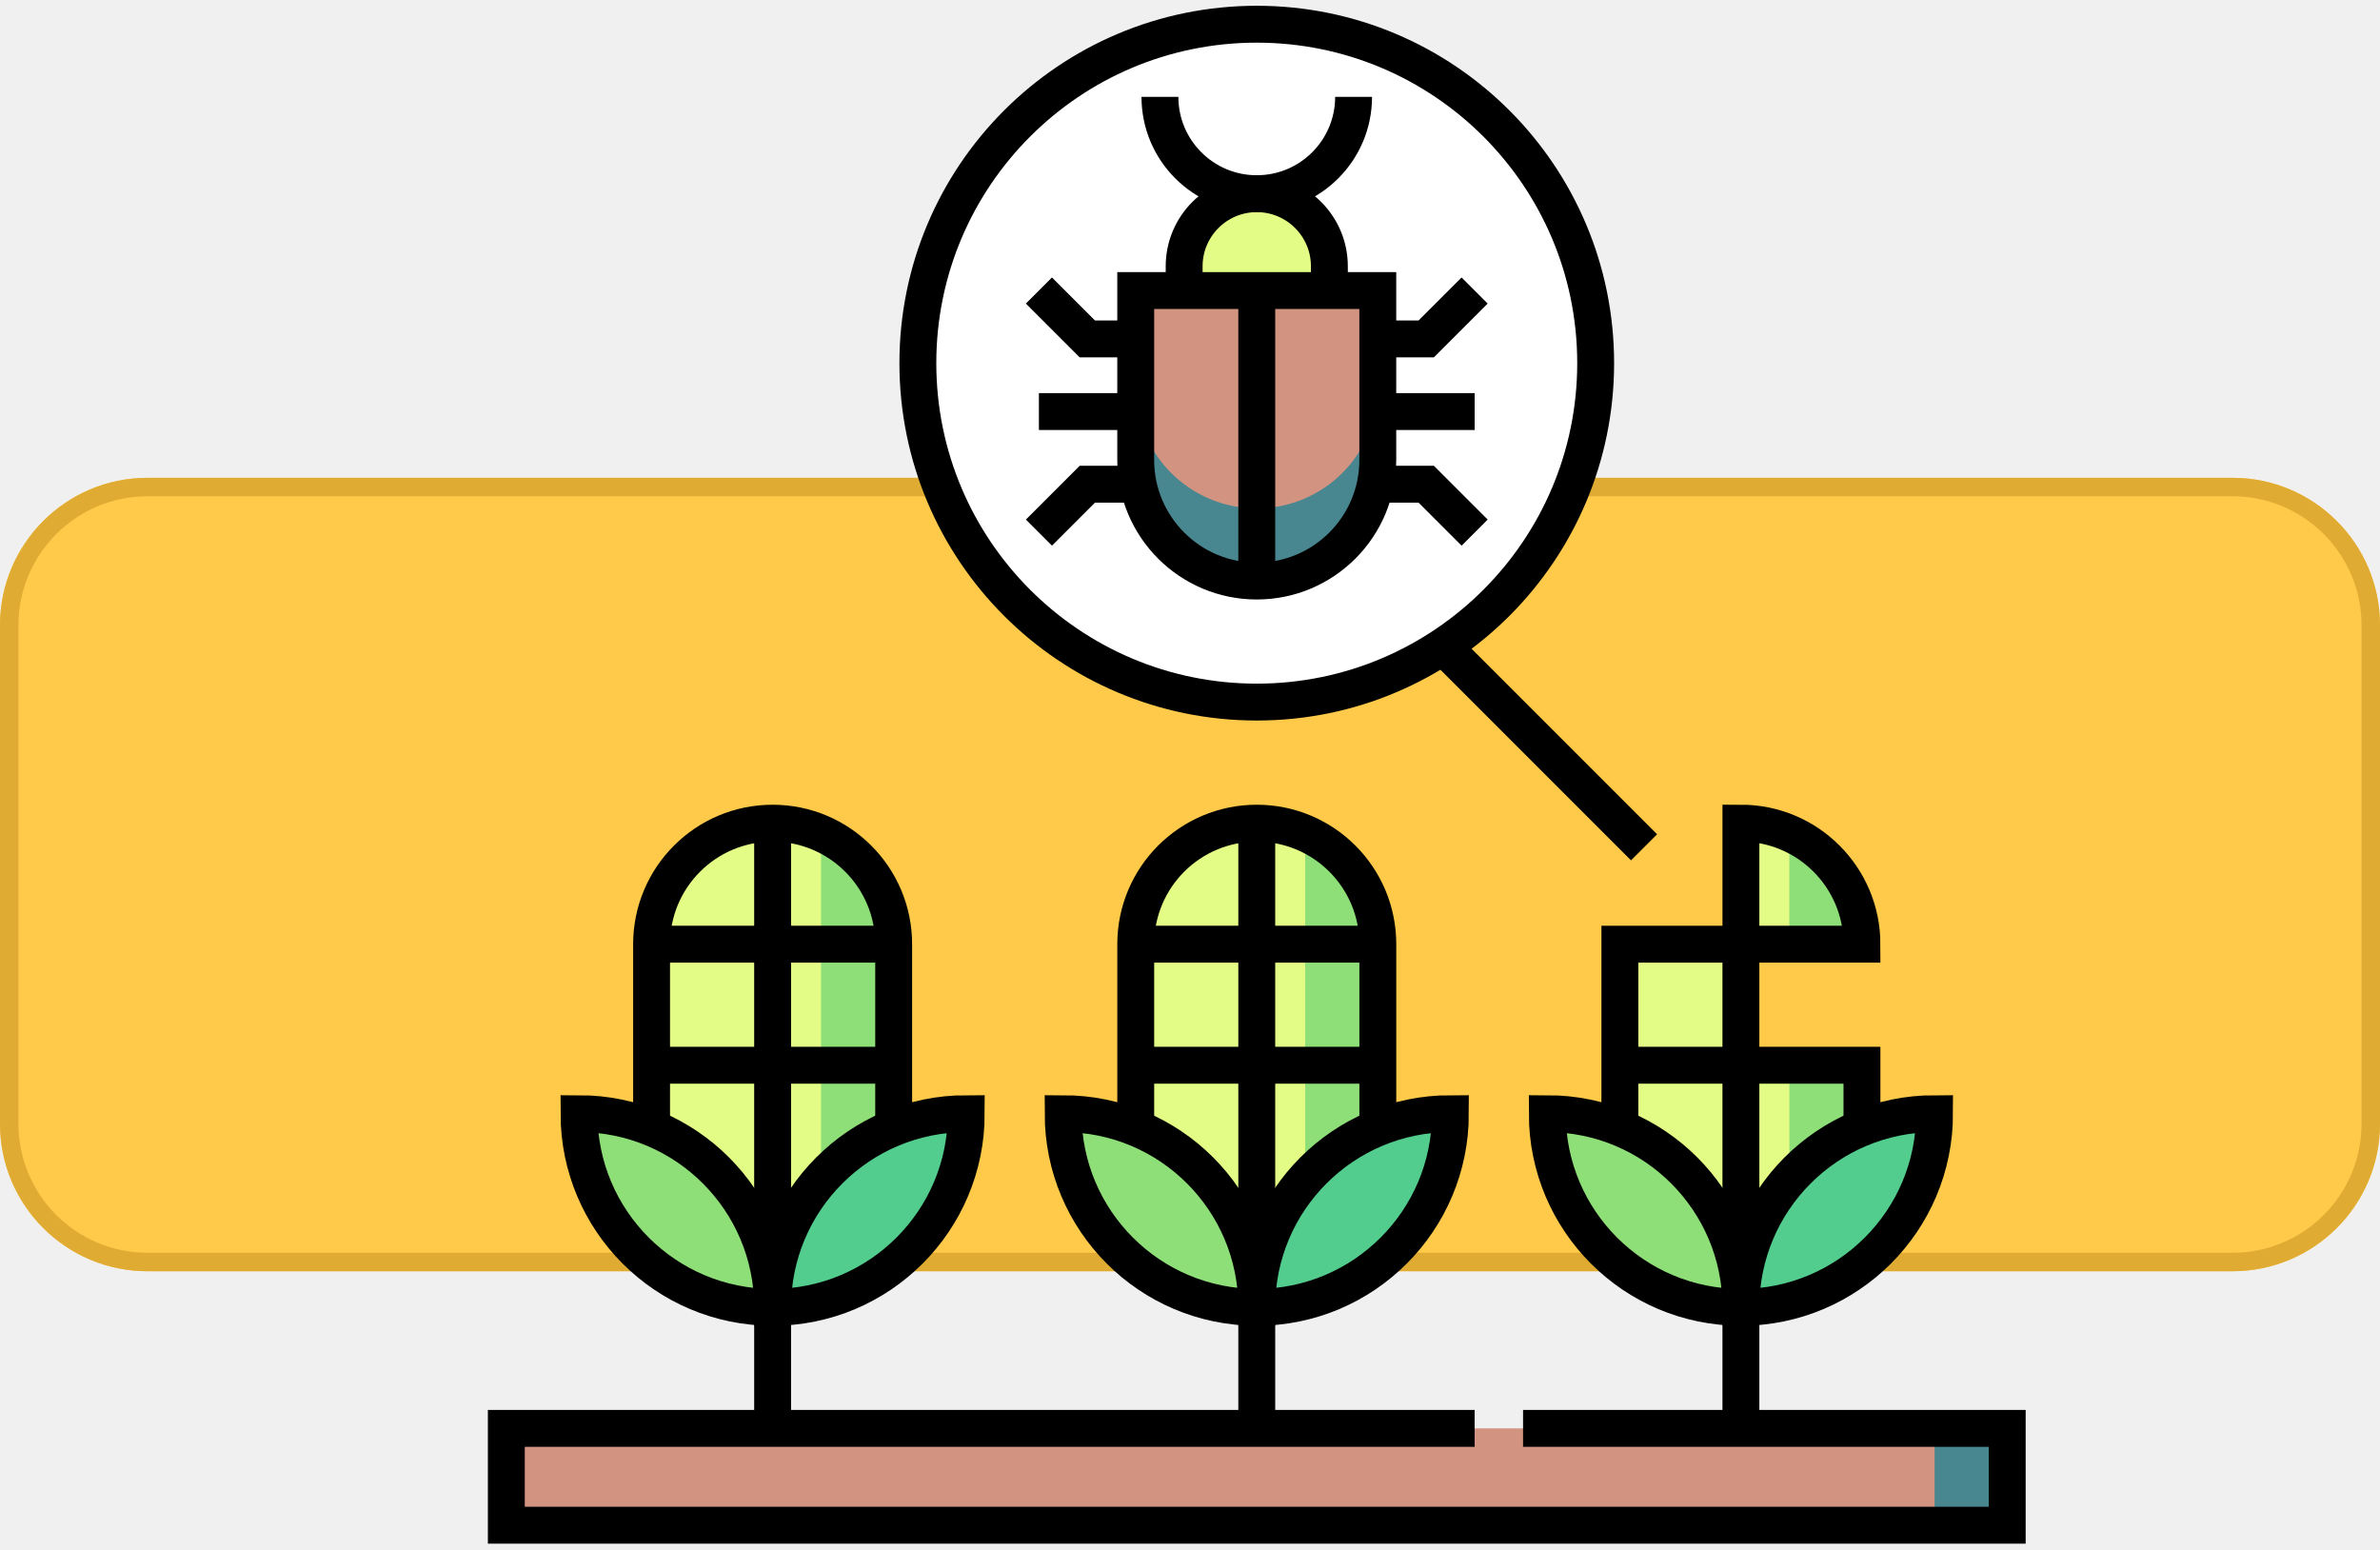
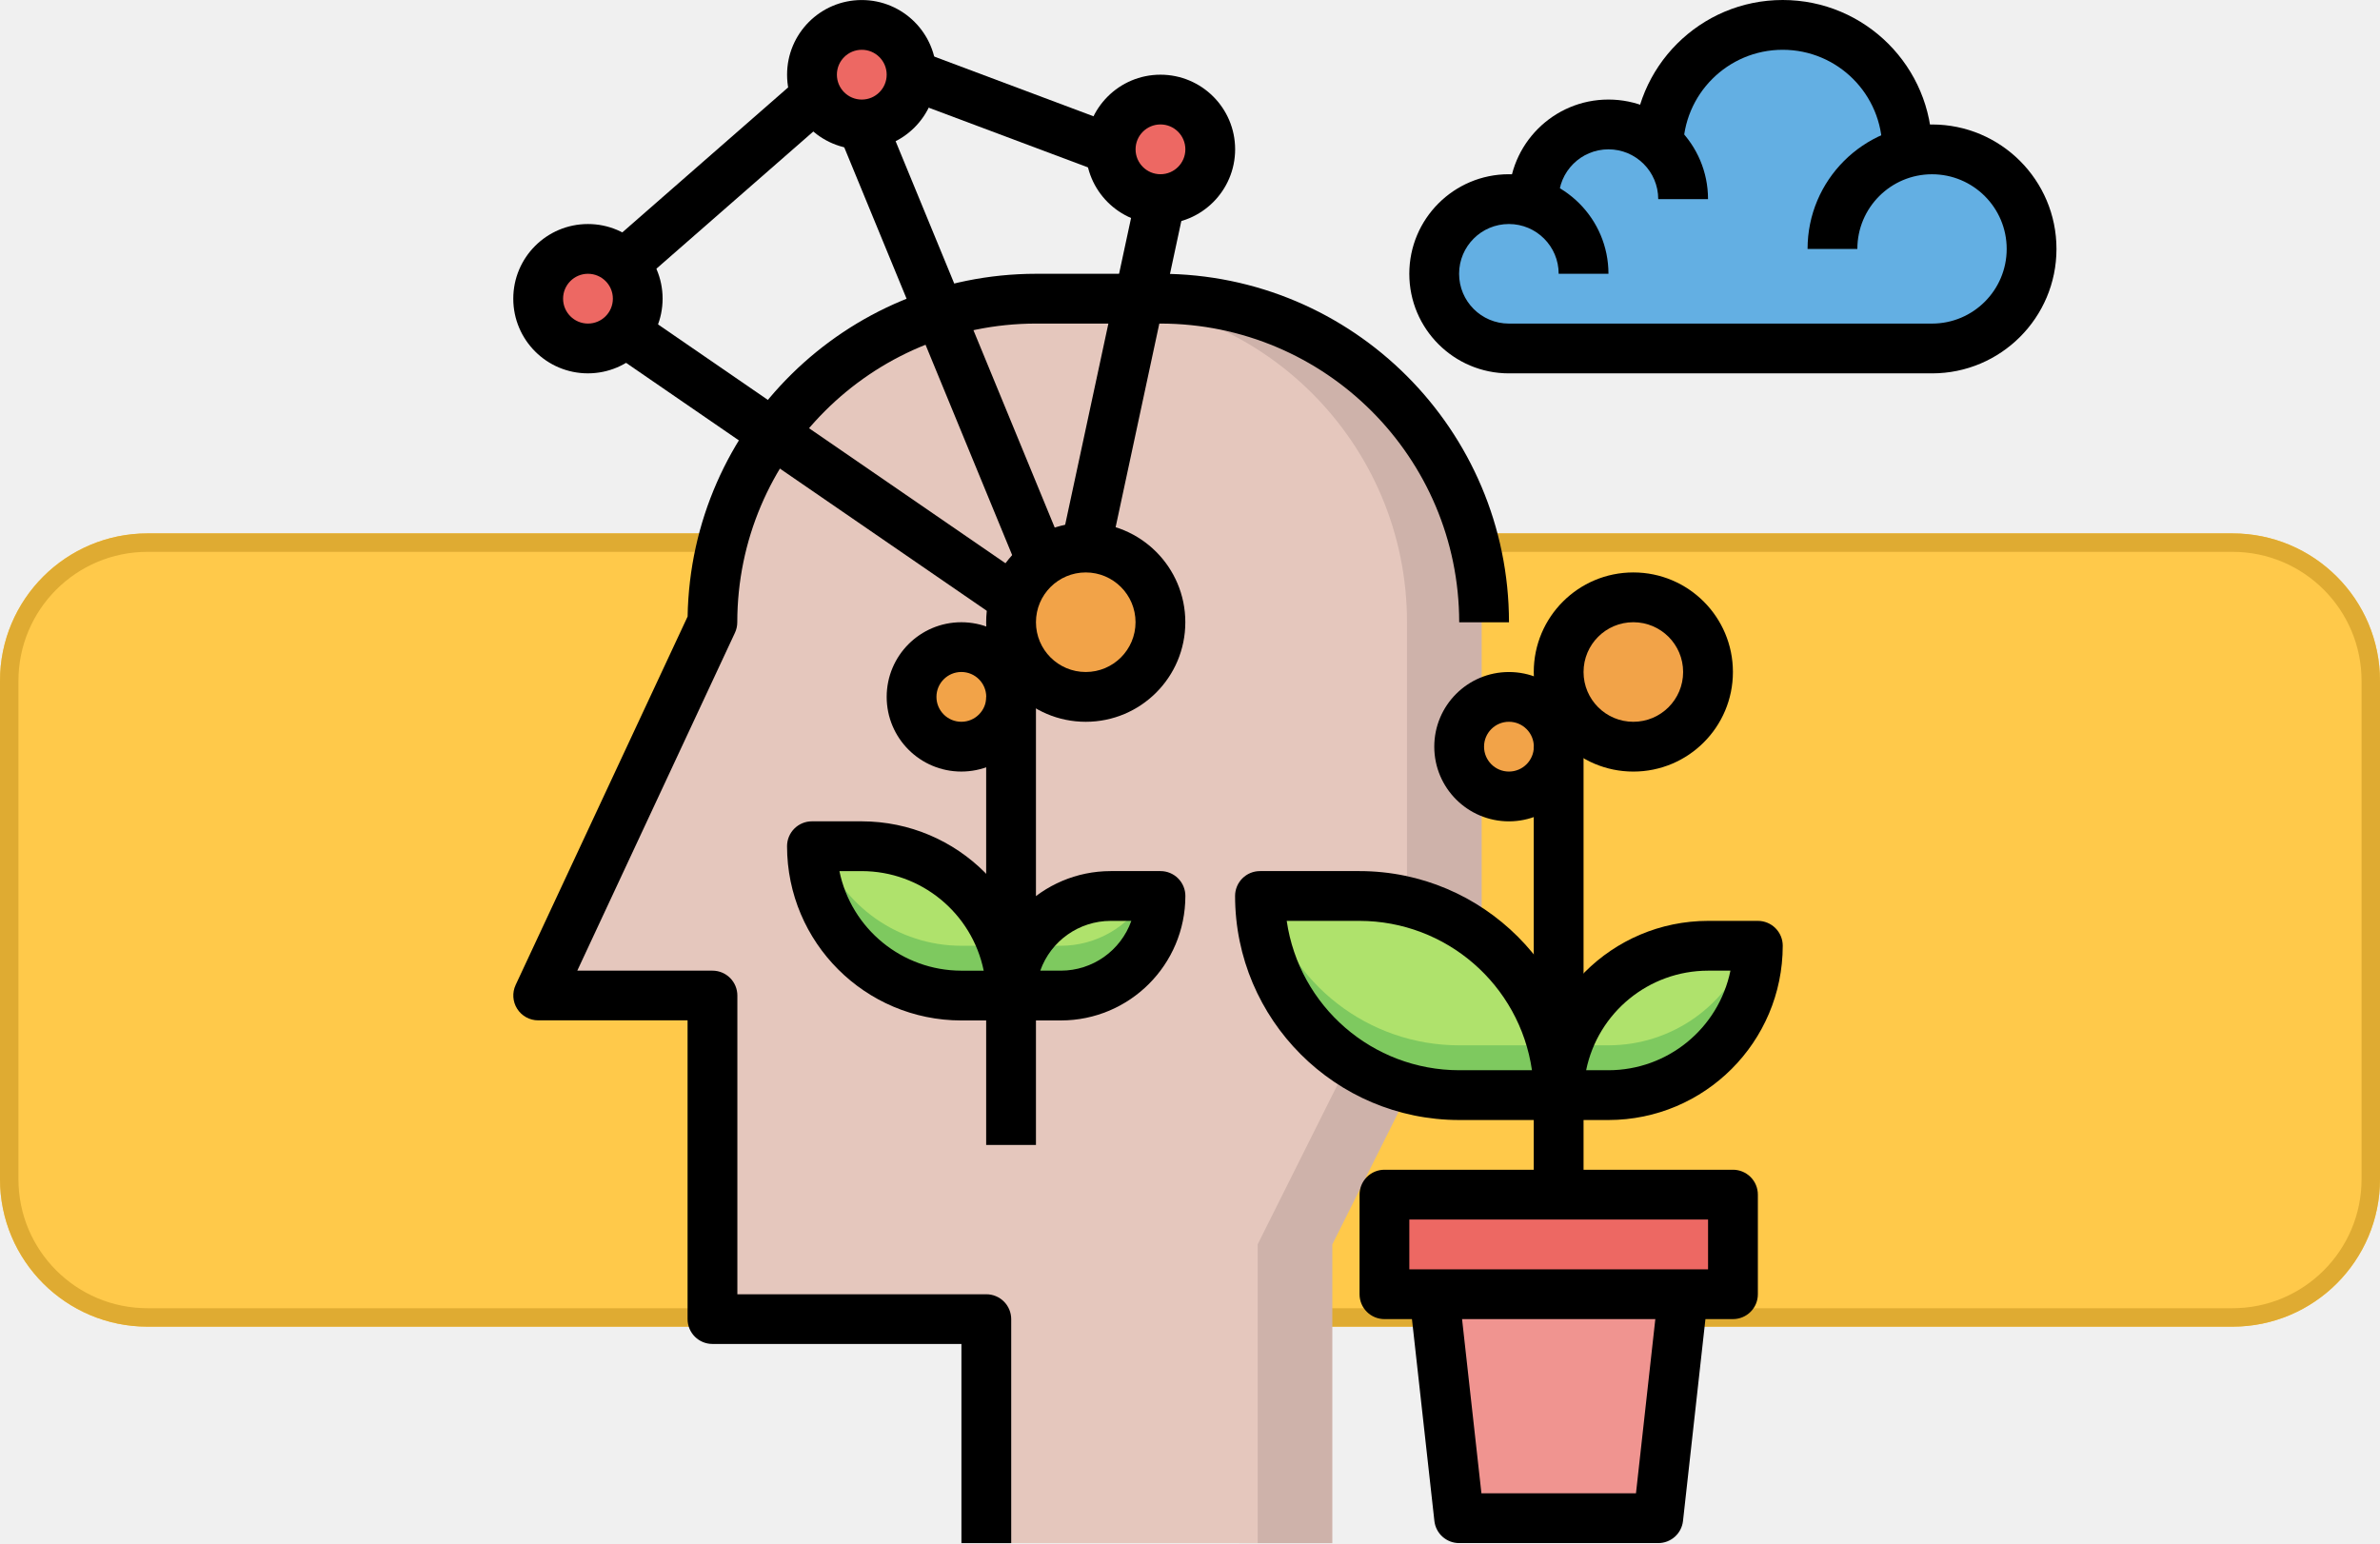
- <svg xmlns="http://www.w3.org/2000/svg" width="129.063" height="84.015" viewBox="0 0 129.063 84.015">
-   <defs>
-     <clipPath id="clip-path">
-       <path id="path9222" d="M0-682.665H84.015v84.015H0Z" transform="translate(0 682.665)" />
-     </clipPath>
-   </defs>
-   <g id="Grupo_1201415" data-name="Grupo 1201415" transform="translate(-788.103 -1981.698)">
+ <svg xmlns="http://www.w3.org/2000/svg" width="129.063" height="83.686" viewBox="0 0 129.063 83.686">
+   <g id="Grupo_1201418" data-name="Grupo 1201418" transform="translate(-788.103 -1978.679)">
    <g id="Rectángulo_410589" data-name="Rectángulo 410589" transform="translate(788.103 2007.607)" fill="#ffc94a" stroke="#dfab32" stroke-width="1">
      <rect width="129.063" height="43.021" rx="8" stroke="none" />
      <rect x="0.5" y="0.5" width="128.063" height="42.021" rx="7.5" fill="none" />
    </g>
-     <g id="g9216" transform="translate(814.248 2664.363)">
-       <g id="g9218" transform="translate(0 -682.665)">
-         <g id="g9220" clip-path="url(#clip-path)">
-           <g id="g9226" transform="translate(23.629 1.313)">
-             <path id="path9228" d="M-261.91-130.955a18.378,18.378,0,0,1-18.378,18.378,18.378,18.378,0,0,1-18.378-18.378,18.378,18.378,0,0,1,18.378-18.378,18.378,18.378,0,0,1,18.378,18.378" transform="translate(298.666 149.333)" fill="#fff" />
-           </g>
-           <g id="g9230" transform="translate(23.629 1.313)">
-             <path id="path9232" d="M-261.91-130.955a18.378,18.378,0,0,1-18.378,18.378,18.378,18.378,0,0,1-18.378-18.378,18.378,18.378,0,0,1,18.378-18.378A18.378,18.378,0,0,1-261.91-130.955Z" transform="translate(298.666 149.333)" fill="none" stroke="#000" stroke-miterlimit="10" stroke-width="2" />
-           </g>
-           <path id="path9234" d="M92.056-48.082H10.667v-5.251H92.056Z" transform="translate(-9.354 130.784)" fill="#d29380" />
-           <path id="path9236" d="M643.937-48.082H640v-5.251h3.938Z" transform="translate(-561.235 130.784)" fill="#498790" />
-           <g id="g9238" transform="translate(1.313 77.451)">
-             <path id="path9240" d="M-392.864,0h26.255V5.251H-448V0h52.509" transform="translate(447.999)" fill="none" stroke="#000" stroke-miterlimit="10" stroke-width="2" />
-           </g>
-           <g id="g9242" transform="translate(35.444 44.633)">
-             <path id="path9244" d="M-93.539-159.017h-13.127v-15.753a6.564,6.564,0,0,1,6.564-6.564,6.564,6.564,0,0,1,6.564,6.564Z" transform="translate(106.666 181.333)" fill="#e2fc85" />
-           </g>
-           <g id="g9246" transform="translate(44.633 45.181)">
-             <path id="path9248" d="M-28.062-42.864v15.753H-32V-48.88A6.56,6.56,0,0,1-29.985-47.5a6.543,6.543,0,0,1,1.923,4.64" transform="translate(32 48.88)" fill="#8edf78" />
-           </g>
-           <g id="g9250" transform="translate(35.444 44.633)">
-             <path id="path9252" d="M0-121.6v-10.5a6.564,6.564,0,0,1,6.564-6.564,6.564,6.564,0,0,1,6.564,6.564v10.5" transform="translate(0 138.666)" fill="none" stroke="#000" stroke-miterlimit="10" stroke-width="2" />
-           </g>
-           <g id="g9254" transform="translate(42.007 60.385)">
-             <path id="path9256" d="M0-74.831H0a10.5,10.5,0,0,1,10.5-10.5h0A10.5,10.5,0,0,1,0-74.831" transform="translate(0 85.333)" fill="#52cd8d" />
-           </g>
-           <g id="g9258" transform="translate(42.007 60.385)">
-             <path id="path9260" d="M0-74.831H0a10.5,10.5,0,0,1,10.5-10.5h0A10.5,10.5,0,0,1,0-74.831Z" transform="translate(0 85.333)" fill="none" stroke="#000" stroke-miterlimit="10" stroke-width="2" />
-           </g>
-           <g id="g9262" transform="translate(31.505 60.385)">
-             <path id="path9264" d="M-74.831-74.831h0a10.5,10.5,0,0,0-10.5-10.5h0a10.5,10.5,0,0,0,10.5,10.5" transform="translate(85.333 85.333)" fill="#8edf78" />
-           </g>
-           <g id="g9266" transform="translate(31.505 60.385)">
-             <path id="path9268" d="M-74.831-74.831h0a10.5,10.5,0,0,0-10.5-10.5h0A10.5,10.5,0,0,0-74.831-74.831Z" transform="translate(85.333 85.333)" fill="none" stroke="#000" stroke-miterlimit="10" stroke-width="2" />
-           </g>
-           <g id="g9270" transform="translate(42.007 44.633)">
-             <path id="path9272" d="M0,0V32.818" fill="none" stroke="#000" stroke-miterlimit="10" stroke-width="2" />
-           </g>
-           <g id="g9274" transform="translate(35.444 51.196)">
-             <path id="path9276" d="M0,0H13.127" fill="none" stroke="#000" stroke-miterlimit="10" stroke-width="2" />
-           </g>
-           <g id="g9278" transform="translate(35.444 57.76)">
-             <path id="path9280" d="M0,0H13.127" fill="none" stroke="#000" stroke-miterlimit="10" stroke-width="2" />
-           </g>
-           <g id="g9282" transform="translate(9.189 44.633)">
-             <path id="path9284" d="M-93.539-159.017h-13.127v-15.753a6.564,6.564,0,0,1,6.564-6.564,6.564,6.564,0,0,1,6.564,6.564Z" transform="translate(106.666 181.333)" fill="#e2fc85" />
-           </g>
-           <g id="g9286" transform="translate(18.378 45.181)">
-             <path id="path9288" d="M-28.062-42.864v15.753H-32V-48.88A6.56,6.56,0,0,1-29.985-47.5a6.543,6.543,0,0,1,1.923,4.64" transform="translate(32 48.88)" fill="#8edf78" />
-           </g>
-           <g id="g9290" transform="translate(9.189 44.633)">
-             <path id="path9292" d="M0-121.6v-10.5a6.564,6.564,0,0,1,6.564-6.564,6.564,6.564,0,0,1,6.564,6.564v10.5" transform="translate(0 138.666)" fill="none" stroke="#000" stroke-miterlimit="10" stroke-width="2" />
-           </g>
-           <g id="g9294" transform="translate(15.753 60.385)">
-             <path id="path9296" d="M0-74.831H0a10.5,10.5,0,0,1,10.5-10.5h0A10.5,10.5,0,0,1,0-74.831" transform="translate(0 85.333)" fill="#52cd8d" />
-           </g>
-           <g id="g9298" transform="translate(15.753 60.385)">
-             <path id="path9300" d="M0-74.831H0a10.5,10.5,0,0,1,10.5-10.5h0A10.5,10.5,0,0,1,0-74.831Z" transform="translate(0 85.333)" fill="none" stroke="#000" stroke-miterlimit="10" stroke-width="2" />
-           </g>
-           <g id="g9302" transform="translate(5.251 60.385)">
-             <path id="path9304" d="M-74.831-74.831h0a10.5,10.5,0,0,0-10.5-10.5h0a10.5,10.5,0,0,0,10.5,10.5" transform="translate(85.333 85.333)" fill="#8edf78" />
-           </g>
-           <g id="g9306" transform="translate(5.251 60.385)">
-             <path id="path9308" d="M-74.831-74.831h0a10.5,10.5,0,0,0-10.5-10.5h0A10.5,10.5,0,0,0-74.831-74.831Z" transform="translate(85.333 85.333)" fill="none" stroke="#000" stroke-miterlimit="10" stroke-width="2" />
-           </g>
-           <g id="g9310" transform="translate(15.753 44.633)">
-             <path id="path9312" d="M0,0V32.818" fill="none" stroke="#000" stroke-miterlimit="10" stroke-width="2" />
-           </g>
-           <g id="g9314" transform="translate(9.189 51.196)">
-             <path id="path9316" d="M0,0H13.127" fill="none" stroke="#000" stroke-miterlimit="10" stroke-width="2" />
-           </g>
-           <g id="g9318" transform="translate(9.189 57.76)">
-             <path id="path9320" d="M0,0H13.127" fill="none" stroke="#000" stroke-miterlimit="10" stroke-width="2" />
-           </g>
-           <g id="g9322" transform="translate(61.698 51.196)">
-             <path id="path9324" d="M-46.77-46.77h6.564v9.189H-53.333V-53.333h6.564Z" transform="translate(53.333 53.333)" fill="#e2fc85" />
-           </g>
-           <g id="g9326" transform="translate(68.262 44.633)">
-             <path id="path9328" d="M-46.77-46.77h-6.564v-6.564A6.564,6.564,0,0,1-46.77-46.77" transform="translate(53.333 53.333)" fill="#e2fc85" />
-           </g>
-           <g id="g9330" transform="translate(61.698 51.196)">
-             <path id="path9332" d="M-46.77-46.77h6.564v9.189H-53.333V-53.333h6.564Z" transform="translate(53.333 53.333)" fill="#e2fc85" />
-           </g>
-           <g id="g9334" transform="translate(68.262 44.633)">
-             <path id="path9336" d="M-46.77-46.77h-6.564v-6.564A6.564,6.564,0,0,1-46.77-46.77" transform="translate(53.333 53.333)" fill="#e2fc85" />
-           </g>
-           <g id="g9338" transform="translate(70.887 45.181)">
-             <path id="path9340" d="M-28.062-42.864H-32V-48.88A6.56,6.56,0,0,1-29.985-47.5a6.543,6.543,0,0,1,1.923,4.64" transform="translate(32 48.88)" fill="#8edf78" />
-           </g>
-           <path id="path9342" d="M576-213.333h3.938v9.189H576Z" transform="translate(-505.111 271.093)" fill="#8edf78" />
-           <g id="g9344" transform="translate(68.262 60.385)">
-             <path id="path9346" d="M0-74.831H0a10.5,10.5,0,0,1,10.5-10.5h0A10.5,10.5,0,0,1,0-74.831" transform="translate(0 85.333)" fill="#52cd8d" />
-           </g>
-           <g id="g9348" transform="translate(68.262 60.385)">
-             <path id="path9350" d="M0-74.831H0a10.5,10.5,0,0,1,10.5-10.5h0A10.5,10.5,0,0,1,0-74.831Z" transform="translate(0 85.333)" fill="none" stroke="#000" stroke-miterlimit="10" stroke-width="2" />
-           </g>
-           <g id="g9352" transform="translate(57.76 60.385)">
-             <path id="path9354" d="M-74.831-74.831h0a10.5,10.5,0,0,0-10.5-10.5h0a10.5,10.5,0,0,0,10.5,10.5" transform="translate(85.333 85.333)" fill="#8edf78" />
-           </g>
-           <g id="g9356" transform="translate(57.76 60.385)">
-             <path id="path9358" d="M-74.831-74.831h0a10.5,10.5,0,0,0-10.5-10.5h0A10.5,10.5,0,0,0-74.831-74.831Z" transform="translate(85.333 85.333)" fill="none" stroke="#000" stroke-miterlimit="10" stroke-width="2" />
-           </g>
-           <g id="g9360" transform="translate(61.698 44.633)">
-             <path id="path9362" d="M-46.77-233.848v-32.818a6.564,6.564,0,0,1,6.564,6.564H-53.333v10.5" transform="translate(53.333 266.666)" fill="none" stroke="#000" stroke-miterlimit="10" stroke-width="2" />
-           </g>
-           <g id="g9364" transform="translate(61.698 57.76)">
-             <path id="path9366" d="M0,0H13.127V3.938" fill="none" stroke="#000" stroke-miterlimit="10" stroke-width="2" />
-           </g>
-           <g id="g9368" transform="translate(38.069 10.502)">
-             <path id="path9370" d="M-56.123-37.416H-64v-1.313a3.938,3.938,0,0,1,3.938-3.938,3.938,3.938,0,0,1,3.938,3.938Z" transform="translate(64 42.667)" fill="#e2fc85" />
-           </g>
-           <g id="g9372" transform="translate(35.444 15.753)">
-             <path id="path9374" d="M-46.77-112.247h0a6.564,6.564,0,0,1-6.564-6.564V-128h13.127v9.189a6.564,6.564,0,0,1-6.564,6.564" transform="translate(53.333 128)" fill="#d29380" />
-           </g>
-           <g id="g9376" transform="translate(35.444 21.004)">
-             <path id="path9378" d="M-46.77-46.77h0a6.564,6.564,0,0,1-6.564-6.564V-49.4a6.564,6.564,0,0,0,6.564,6.564A6.564,6.564,0,0,0-40.206-49.4v-3.938A6.564,6.564,0,0,1-46.77-46.77" transform="translate(53.333 53.333)" fill="#498790" />
-           </g>
-           <g id="g9380" transform="translate(35.444 15.753)">
-             <path id="path9382" d="M-46.77-112.247h0a6.564,6.564,0,0,1-6.564-6.564V-128h13.127v9.189A6.564,6.564,0,0,1-46.77-112.247Z" transform="translate(53.333 128)" fill="none" stroke="#000" stroke-miterlimit="10" stroke-width="2" />
-           </g>
-           <g id="g9384" transform="translate(38.069 10.502)">
-             <path id="path9386" d="M0-37.416v-1.313a3.938,3.938,0,0,1,3.938-3.938,3.938,3.938,0,0,1,3.938,3.938v1.313" transform="translate(0 42.667)" fill="none" stroke="#000" stroke-miterlimit="10" stroke-width="2" />
-           </g>
-           <g id="g9388" transform="translate(42.007 15.753)">
-             <path id="path9390" d="M0,0V15.753" fill="none" stroke="#000" stroke-miterlimit="10" stroke-width="2" />
-           </g>
-           <g id="g9392" transform="translate(36.756 5.251)">
-             <path id="path9394" d="M-74.831,0a5.251,5.251,0,0,1-5.251,5.251A5.251,5.251,0,0,1-85.333,0" transform="translate(85.333)" fill="none" stroke="#000" stroke-miterlimit="10" stroke-width="2" />
-           </g>
-           <g id="g9396" transform="translate(48.571 15.753)">
-             <path id="path9398" d="M0-18.708H2.625l2.625-2.625" transform="translate(0 21.333)" fill="none" stroke="#000" stroke-miterlimit="10" stroke-width="2" />
-           </g>
-           <g id="g9400" transform="translate(30.193 15.753)">
-             <path id="path9402" d="M-37.416-18.708h-2.625l-2.625-2.625" transform="translate(42.667 21.333)" fill="none" stroke="#000" stroke-miterlimit="10" stroke-width="2" />
-           </g>
-           <g id="g9404" transform="translate(30.193 26.255)">
-             <path id="path9406" d="M-37.416,0h-2.625l-2.625,2.625" transform="translate(42.667)" fill="none" stroke="#000" stroke-miterlimit="10" stroke-width="2" />
-           </g>
-           <g id="g9408" transform="translate(48.571 26.255)">
-             <path id="path9410" d="M0,0H2.625L5.251,2.625" fill="none" stroke="#000" stroke-miterlimit="10" stroke-width="2" />
-           </g>
-           <g id="g9412" transform="translate(30.193 22.316)">
-             <path id="path9414" d="M-37.416,0h-5.251" transform="translate(42.667)" fill="none" stroke="#000" stroke-miterlimit="10" stroke-width="2" />
-           </g>
-           <g id="g9416" transform="translate(48.571 22.316)">
-             <path id="path9418" d="M-37.416,0h-5.251" transform="translate(42.667)" fill="none" stroke="#000" stroke-miterlimit="10" stroke-width="2" />
-           </g>
-           <g id="g9420" transform="translate(52.509 35.444)">
-             <path id="path9422" d="M0,0,10.5,10.5" fill="none" stroke="#000" stroke-miterlimit="10" stroke-width="2" />
-           </g>
-         </g>
+     <g id="idea_1281565" transform="translate(815.939 1978.679)">
+       <path id="Trazado_1275296" data-name="Trazado 1275296" d="M31.538,163.489V151.341H16.691V133.794H7.242l9.448-20.247A17.547,17.547,0,0,1,34.238,96h6.749a17.547,17.547,0,0,1,17.547,17.547v17.547l-8.1,16.2v16.2" transform="translate(-6.021 -79.803)" fill="#ceb2aa" />
+       <path id="Trazado_1275297" data-name="Trazado 1275297" d="M54.484,131.094V113.547A17.547,17.547,0,0,0,36.937,96h-2.7a17.547,17.547,0,0,0-17.547,17.547L7.242,133.794h9.448v17.547H31.538v12.148H46.386v-16.2Zm0,0" transform="translate(-6.021 -79.803)" fill="#e5c7bd" />
+       <path id="Trazado_1275298" data-name="Trazado 1275298" d="M280,384h18.9v5.4H280Zm0,0" transform="translate(-232.762 -319.211)" fill="#ed6863" />
+       <path id="Trazado_1275299" data-name="Trazado 1275299" d="M309.5,416l-1.35,12.148h-10.8L296,416" transform="translate(-246.062 -345.812)" fill="#f09490" />
+       <g id="Grupo_1202026" data-name="Grupo 1202026" transform="translate(16.198 45.892)">
+         <path id="Trazado_1275300" data-name="Trazado 1275300" d="M346.8,304h-2.7a8.1,8.1,0,0,0-8.1,8.1h2.7A8.1,8.1,0,0,0,346.8,304Zm0,0" transform="translate(-295.511 -298.601)" fill="#7ec95f" />
+         <path id="Trazado_1275301" data-name="Trazado 1275301" d="M240,288h5.4a10.8,10.8,0,0,1,10.8,10.8h-5.4A10.8,10.8,0,0,1,240,288Zm0,0" transform="translate(-215.708 -285.3)" fill="#7ec95f" />
+         <path id="Trazado_1275302" data-name="Trazado 1275302" d="M96,272h2.7a8.1,8.1,0,0,1,8.1,8.1h-2.7A8.1,8.1,0,0,1,96,272Zm0,0" transform="translate(-96.004 -272)" fill="#7ec95f" />
+         <path id="Trazado_1275303" data-name="Trazado 1275303" d="M168.1,288h-2.7a5.4,5.4,0,0,0-5.4,5.4h2.7A5.4,5.4,0,0,0,168.1,288Zm0,0" transform="translate(-149.206 -285.3)" fill="#7ec95f" />
      </g>
+       <path id="Trazado_1275304" data-name="Trazado 1275304" d="M338.8,309.4h2.228a8.093,8.093,0,0,0,7.627-5.4h-2.228A8.094,8.094,0,0,0,338.8,309.4Zm0,0" transform="translate(-281.635 -252.709)" fill="#afe26c" />
+       <path id="Trazado_1275305" data-name="Trazado 1275305" d="M247.143,288H242.1a10.791,10.791,0,0,0,10.445,8.1h5.045A10.793,10.793,0,0,0,247.143,288Zm0,0" transform="translate(-201.251 -239.408)" fill="#afe26c" />
+       <path id="Trazado_1275306" data-name="Trazado 1275306" d="M101.025,272H98.8a8.094,8.094,0,0,0,7.627,5.4h2.228A8.094,8.094,0,0,0,101.025,272Zm0,0" transform="translate(-82.128 -226.108)" fill="#afe26c" />
+       <path id="Trazado_1275307" data-name="Trazado 1275307" d="M164.445,290.7h1.95a5.372,5.372,0,0,0,4.65-2.7H169.1A5.374,5.374,0,0,0,164.445,290.7Zm0,0" transform="translate(-136.7 -239.408)" fill="#afe26c" />
+       <path id="Trazado_1275308" data-name="Trazado 1275308" d="M309.4,226.7a2.7,2.7,0,1,1-2.7-2.7A2.7,2.7,0,0,1,309.4,226.7Zm0,0" transform="translate(-252.712 -186.206)" fill="#f2a348" />
+       <path id="Trazado_1275309" data-name="Trazado 1275309" d="M344.1,196.049A4.049,4.049,0,1,1,340.053,192,4.049,4.049,0,0,1,344.1,196.049Zm0,0" transform="translate(-279.313 -159.605)" fill="#f2a348" />
+       <path id="Trazado_1275310" data-name="Trazado 1275310" d="M133.4,210.7a2.7,2.7,0,1,1-2.7-2.7A2.7,2.7,0,0,1,133.4,210.7Zm0,0" transform="translate(-106.407 -172.906)" fill="#f2a348" />
+       <path id="Trazado_1275311" data-name="Trazado 1275311" d="M197.4,34.7a2.7,2.7,0,1,1-2.7-2.7A2.7,2.7,0,0,1,197.4,34.7Zm0,0" transform="translate(-159.609 -26.601)" fill="#ed6863" />
+       <path id="Trazado_1275312" data-name="Trazado 1275312" d="M101.4,10.7A2.7,2.7,0,1,1,98.7,8,2.7,2.7,0,0,1,101.4,10.7Zm0,0" transform="translate(-79.806 -6.65)" fill="#ed6863" />
+       <path id="Trazado_1275313" data-name="Trazado 1275313" d="M13.4,82.7A2.7,2.7,0,1,1,10.7,80,2.7,2.7,0,0,1,13.4,82.7Zm0,0" transform="translate(-6.654 -66.502)" fill="#ed6863" />
+       <path id="Trazado_1275314" data-name="Trazado 1275314" d="M168.1,180.049A4.049,4.049,0,1,1,164.053,176,4.049,4.049,0,0,1,168.1,180.049Zm0,0" transform="translate(-133.008 -146.305)" fill="#f2a348" />
+       <path id="Trazado_1275315" data-name="Trazado 1275315" d="M188.053,32.1a4.049,4.049,0,1,1,4.049-4.049A4.054,4.054,0,0,1,188.053,32.1Zm0-5.4a1.35,1.35,0,1,0,1.35,1.35A1.35,1.35,0,0,0,188.053,26.7Zm0,0" transform="translate(-152.959 -19.951)" />
+       <path id="Trazado_1275316" data-name="Trazado 1275316" d="M92.053,8.1A4.049,4.049,0,1,1,96.1,4.049,4.054,4.054,0,0,1,92.053,8.1Zm0-5.4a1.35,1.35,0,1,0,1.35,1.35A1.35,1.35,0,0,0,92.053,2.7Zm0,0" transform="translate(-73.156)" />
+       <path id="Trazado_1275317" data-name="Trazado 1275317" d="M4.053,80.1A4.049,4.049,0,1,1,8.1,76.049,4.054,4.054,0,0,1,4.053,80.1Zm0-5.4a1.35,1.35,0,1,0,1.35,1.35A1.35,1.35,0,0,0,4.053,74.7Zm0,0" transform="translate(-0.004 -59.852)" />
+       <path id="Trazado_1275318" data-name="Trazado 1275318" d="M157.4,178.8a5.4,5.4,0,1,1,5.4-5.4A5.4,5.4,0,0,1,157.4,178.8Zm0-8.1a2.7,2.7,0,1,0,2.7,2.7A2.7,2.7,0,0,0,157.4,170.7Zm0,0" transform="translate(-126.358 -139.655)" />
+       <path id="Trazado_1275319" data-name="Trazado 1275319" d="M323,25.547H300.053a4.049,4.049,0,1,1,1.35-7.867v-.231a4.049,4.049,0,0,1,6.757-3.011,6.749,6.749,0,0,1,13.49.312v.17a5.457,5.457,0,0,1,1.35-.17,5.4,5.4,0,1,1,0,10.8Zm0,0" transform="translate(-246.062 -6.65)" fill="#63afe3" />
+       <path id="Trazado_1275320" data-name="Trazado 1275320" d="M27,156.839H24.3v-10.8H10.8a1.348,1.348,0,0,1-1.35-1.35v-16.2H1.35a1.349,1.349,0,0,1-1.223-1.921l9.325-19.98A18.918,18.918,0,0,1,28.345,88h6.749a18.918,18.918,0,0,1,18.9,18.9h-2.7a16.215,16.215,0,0,0-16.2-16.2H28.345a16.215,16.215,0,0,0-16.2,16.2,1.353,1.353,0,0,1-.127.571L3.469,125.794H10.8a1.349,1.349,0,0,1,1.35,1.35v16.2h13.5a1.349,1.349,0,0,1,1.35,1.35Zm0,0" transform="translate(0 -73.152)" />
+       <path id="Trazado_1275321" data-name="Trazado 1275321" d="M376.2,8.1h-2.7a5.4,5.4,0,1,0-10.8,0H360a8.1,8.1,0,0,1,16.2,0Zm0,0" transform="translate(-299.264)" />
+       <path id="Trazado_1275322" data-name="Trazado 1275322" d="M330.8,37.4h-2.7a2.7,2.7,0,0,0-5.4,0H320a5.4,5.4,0,0,1,10.8,0Zm0,0" transform="translate(-266.013 -26.601)" />
+       <path id="Trazado_1275323" data-name="Trazado 1275323" d="M316.349,53.5H293.4a5.4,5.4,0,1,1,5.4-5.4h-2.7a2.7,2.7,0,1,0-2.7,2.7h22.946a4.049,4.049,0,1,0-4.049-4.049h-2.7a6.749,6.749,0,1,1,6.749,6.749Zm0,0" transform="translate(-239.412 -33.251)" />
+       <path id="Trazado_1275324" data-name="Trazado 1275324" d="M292.251,384.1h-18.9a1.348,1.348,0,0,1-1.35-1.35v-5.4a1.349,1.349,0,0,1,1.35-1.35h18.9a1.349,1.349,0,0,1,1.35,1.35v5.4A1.349,1.349,0,0,1,292.251,384.1ZM274.7,381.4h16.2v-2.7H274.7Zm0,0" transform="translate(-226.111 -312.561)" />
+       <path id="Trazado_1275325" data-name="Trazado 1275325" d="M301.541,428.761h-10.8a1.349,1.349,0,0,1-1.342-1.2l-1.35-12.148,2.684-.3,1.217,10.948h8.381l1.216-10.946,2.684.3-1.35,12.148A1.349,1.349,0,0,1,301.541,428.761Zm0,0" transform="translate(-239.451 -345.075)" />
+       <path id="Trazado_1275326" data-name="Trazado 1275326" d="M332.053,306.8h-2.7a1.348,1.348,0,0,1-1.35-1.35A9.461,9.461,0,0,1,337.452,296h2.7a1.349,1.349,0,0,1,1.35,1.35A9.46,9.46,0,0,1,332.053,306.8Zm-1.213-2.7h1.213a6.759,6.759,0,0,0,6.612-5.4h-1.213A6.759,6.759,0,0,0,330.84,304.1Zm0,0" transform="translate(-272.663 -246.058)" />
+       <path id="Trazado_1275327" data-name="Trazado 1275327" d="M249.551,293.5h-5.4A12.161,12.161,0,0,1,232,281.35a1.349,1.349,0,0,1,1.35-1.35h5.4A12.161,12.161,0,0,1,250.9,292.148,1.349,1.349,0,0,1,249.551,293.5ZM234.8,282.7a9.462,9.462,0,0,0,9.353,8.1H248.1a9.462,9.462,0,0,0-9.352-8.1Zm0,0" transform="translate(-192.86 -232.758)" />
+       <path id="Trazado_1275328" data-name="Trazado 1275328" d="M300.053,224.1a4.049,4.049,0,1,1,4.049-4.049A4.054,4.054,0,0,1,300.053,224.1Zm0-5.4a1.35,1.35,0,1,0,1.35,1.35A1.35,1.35,0,0,0,300.053,218.7Zm0,0" transform="translate(-246.062 -179.556)" />
+       <path id="Trazado_1275329" data-name="Trazado 1275329" d="M333.4,194.8a5.4,5.4,0,1,1,5.4-5.4A5.4,5.4,0,0,1,333.4,194.8Zm0-8.1a2.7,2.7,0,1,0,2.7,2.7A2.7,2.7,0,0,0,333.4,186.7Zm0,0" transform="translate(-272.663 -152.955)" />
+       <path id="Trazado_1275330" data-name="Trazado 1275330" d="M328,240h2.7v24.3H328Zm0,0" transform="translate(-272.663 -199.507)" />
+       <path id="Trazado_1275331" data-name="Trazado 1275331" d="M100.152,274.8h-2.7A9.46,9.46,0,0,1,88,265.35a1.349,1.349,0,0,1,1.35-1.35h2.7a9.461,9.461,0,0,1,9.448,9.448A1.349,1.349,0,0,1,100.152,274.8Zm-9.312-8.1a6.76,6.76,0,0,0,6.612,5.4h1.213a6.76,6.76,0,0,0-6.612-5.4Zm0,0" transform="translate(-73.156 -219.457)" />
+       <path id="Trazado_1275332" data-name="Trazado 1275332" d="M124.053,208.1a4.049,4.049,0,1,1,4.049-4.049A4.054,4.054,0,0,1,124.053,208.1Zm0-5.4a1.35,1.35,0,1,0,1.35,1.35A1.35,1.35,0,0,0,124.053,202.7Zm0,0" transform="translate(-99.757 -166.256)" />
+       <path id="Trazado_1275333" data-name="Trazado 1275333" d="M152,224h2.7v24.3H152Zm0,0" transform="translate(-126.358 -186.206)" />
+       <path id="Trazado_1275334" data-name="Trazado 1275334" d="M156.053,288.1h-2.7a1.348,1.348,0,0,1-1.35-1.35A6.757,6.757,0,0,1,158.753,280h2.7a1.349,1.349,0,0,1,1.35,1.35A6.756,6.756,0,0,1,156.053,288.1Zm-1.119-2.7h1.119a4.058,4.058,0,0,0,3.819-2.7h-1.119A4.058,4.058,0,0,0,154.934,285.4Zm0,0" transform="translate(-126.358 -232.758)" />
+       <path id="Trazado_1275335" data-name="Trazado 1275335" d="M176.156,81.223l4.059-18.895,2.639.567L178.8,81.79Zm0,0" transform="translate(-146.435 -51.812)" />
+       <path id="Trazado_1275336" data-name="Trazado 1275336" d="M125.191,19.037l.948-2.529,10.8,4.049-.948,2.529Zm0,0" transform="translate(-104.069 -13.723)" />
+       <path id="Trazado_1275337" data-name="Trazado 1275337" d="M26.73,35.436l10.8-9.444,1.777,2.032-10.8,9.444Zm0,0" transform="translate(-22.221 -21.607)" />
+       <path id="Trazado_1275338" data-name="Trazado 1275338" d="M104.609,38l2.5-1.027,9.448,22.947-2.5,1.027Zm0,0" transform="translate(-86.96 -30.731)" />
+       <path id="Trazado_1275339" data-name="Trazado 1275339" d="M27.465,99.638l1.53-2.224L50.589,112.26l-1.529,2.224Zm0,0" transform="translate(-22.831 -80.978)" />
    </g>
  </g>
</svg>
